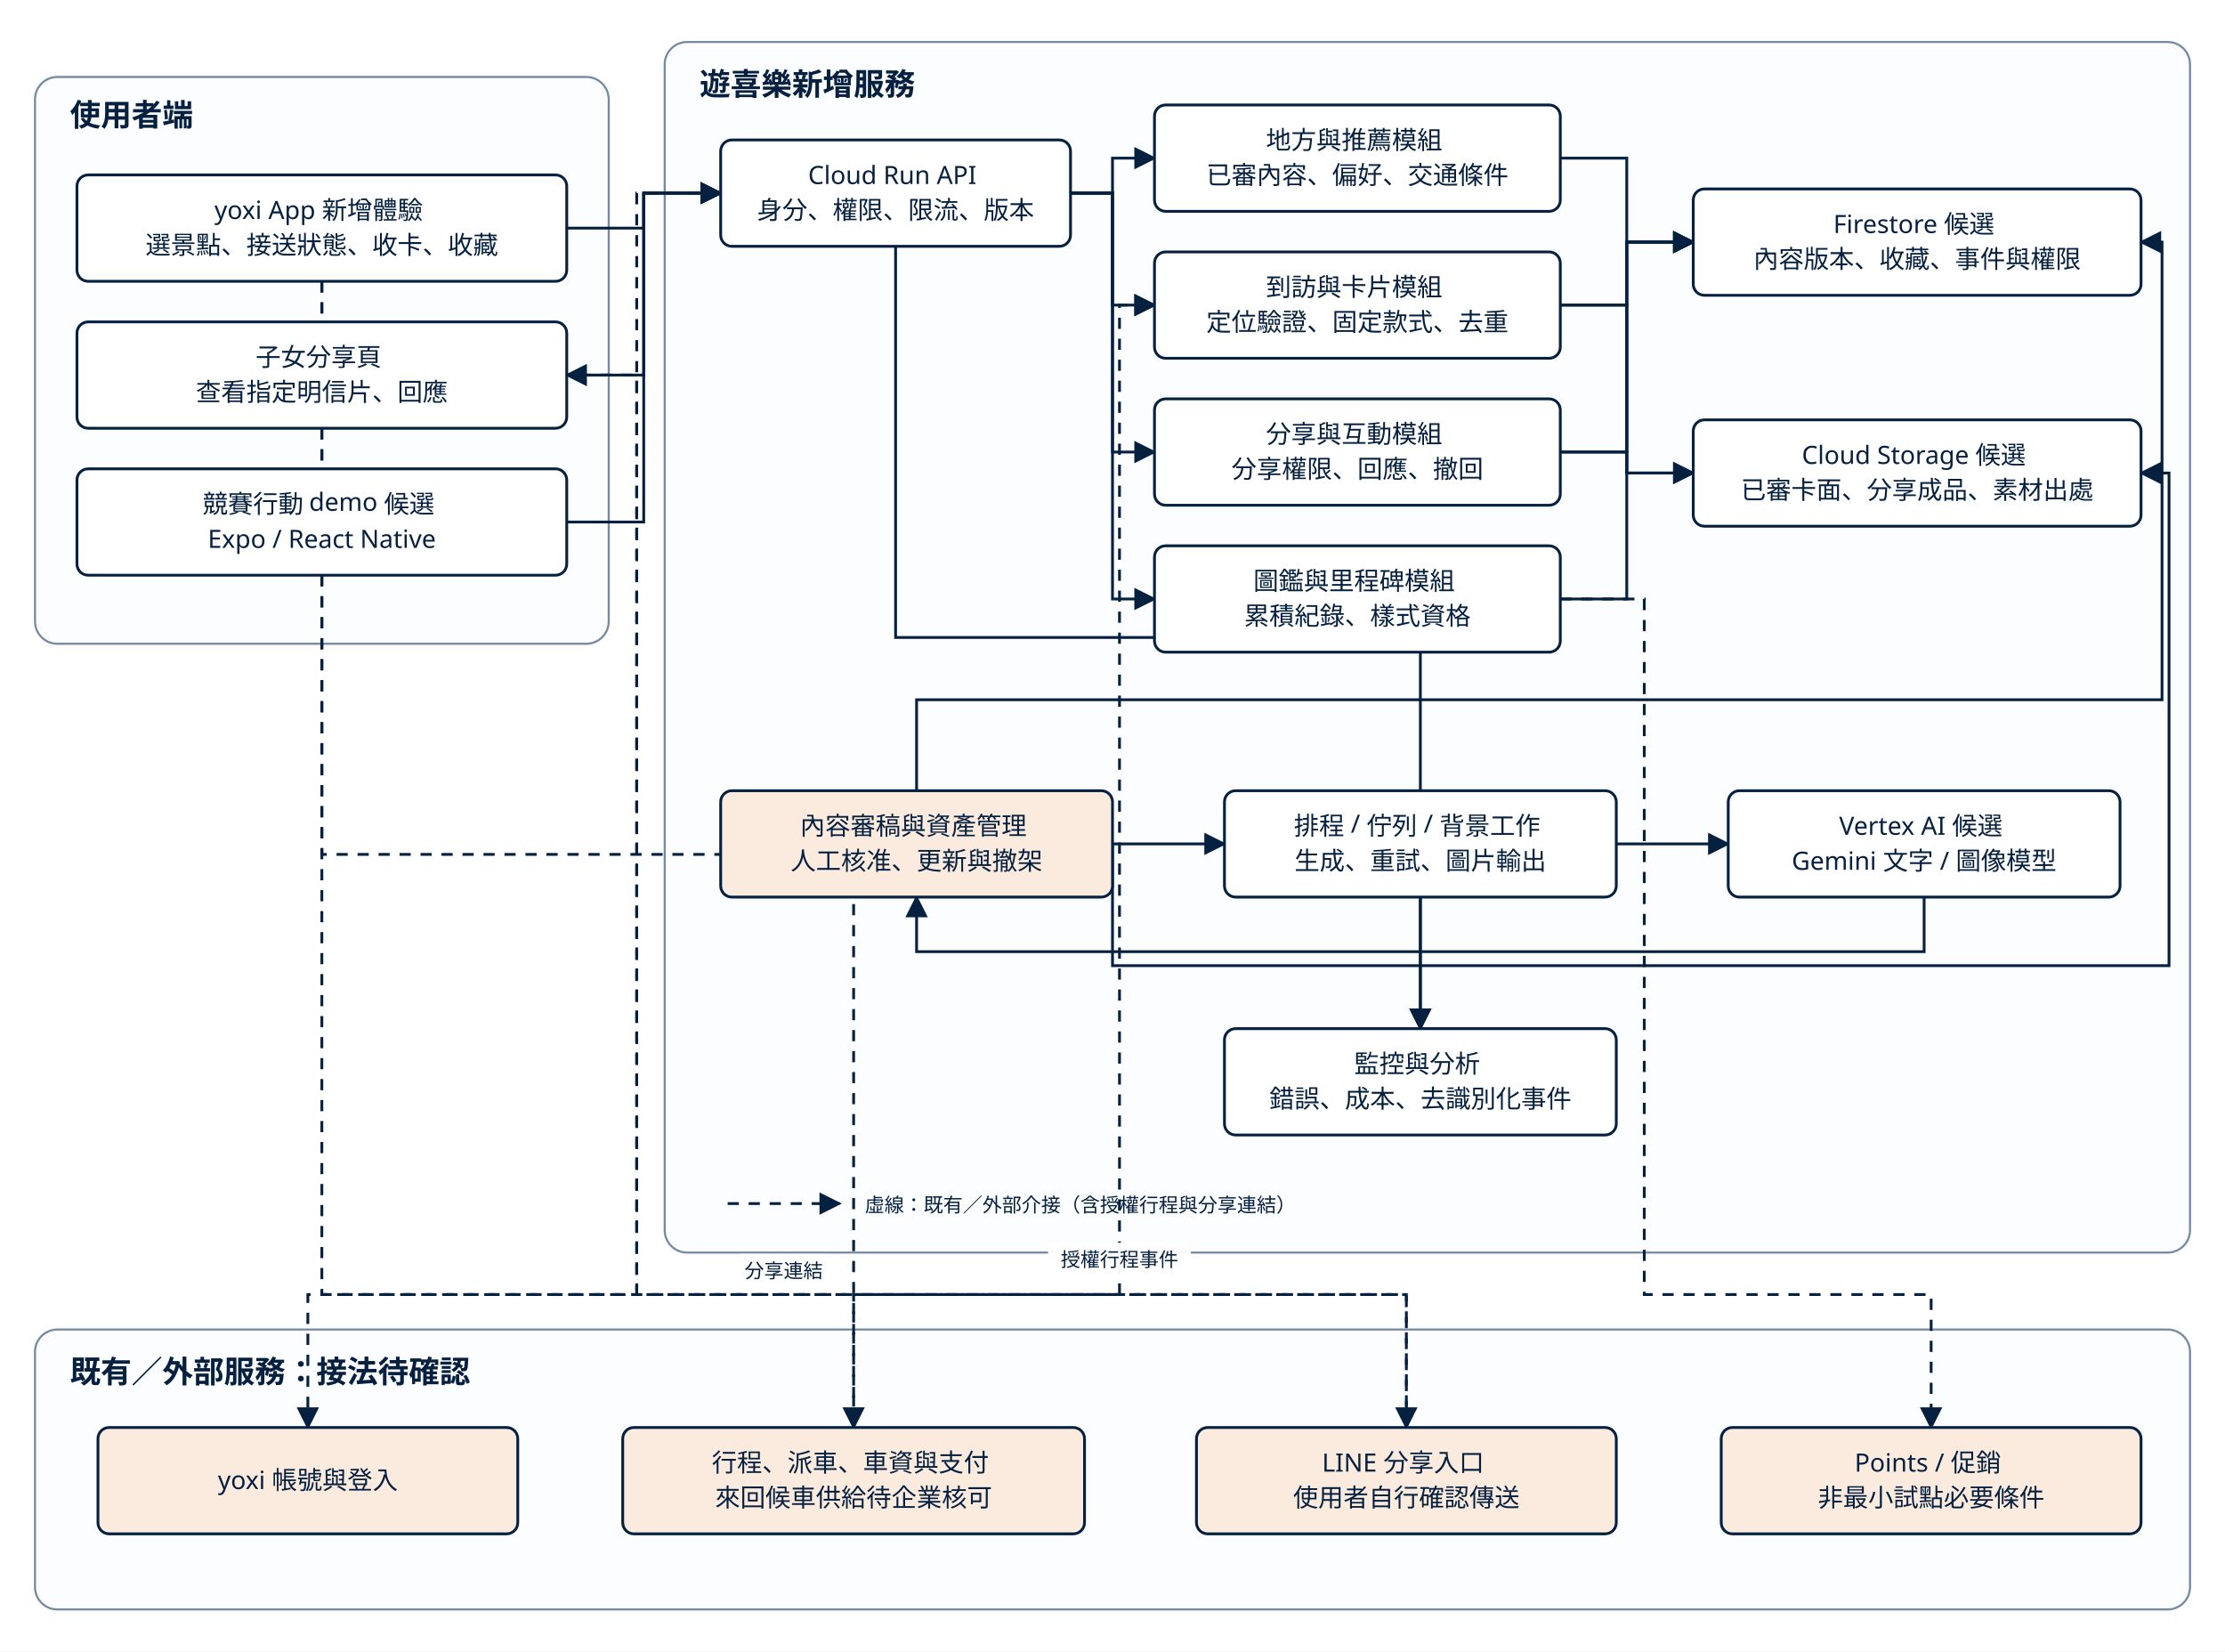
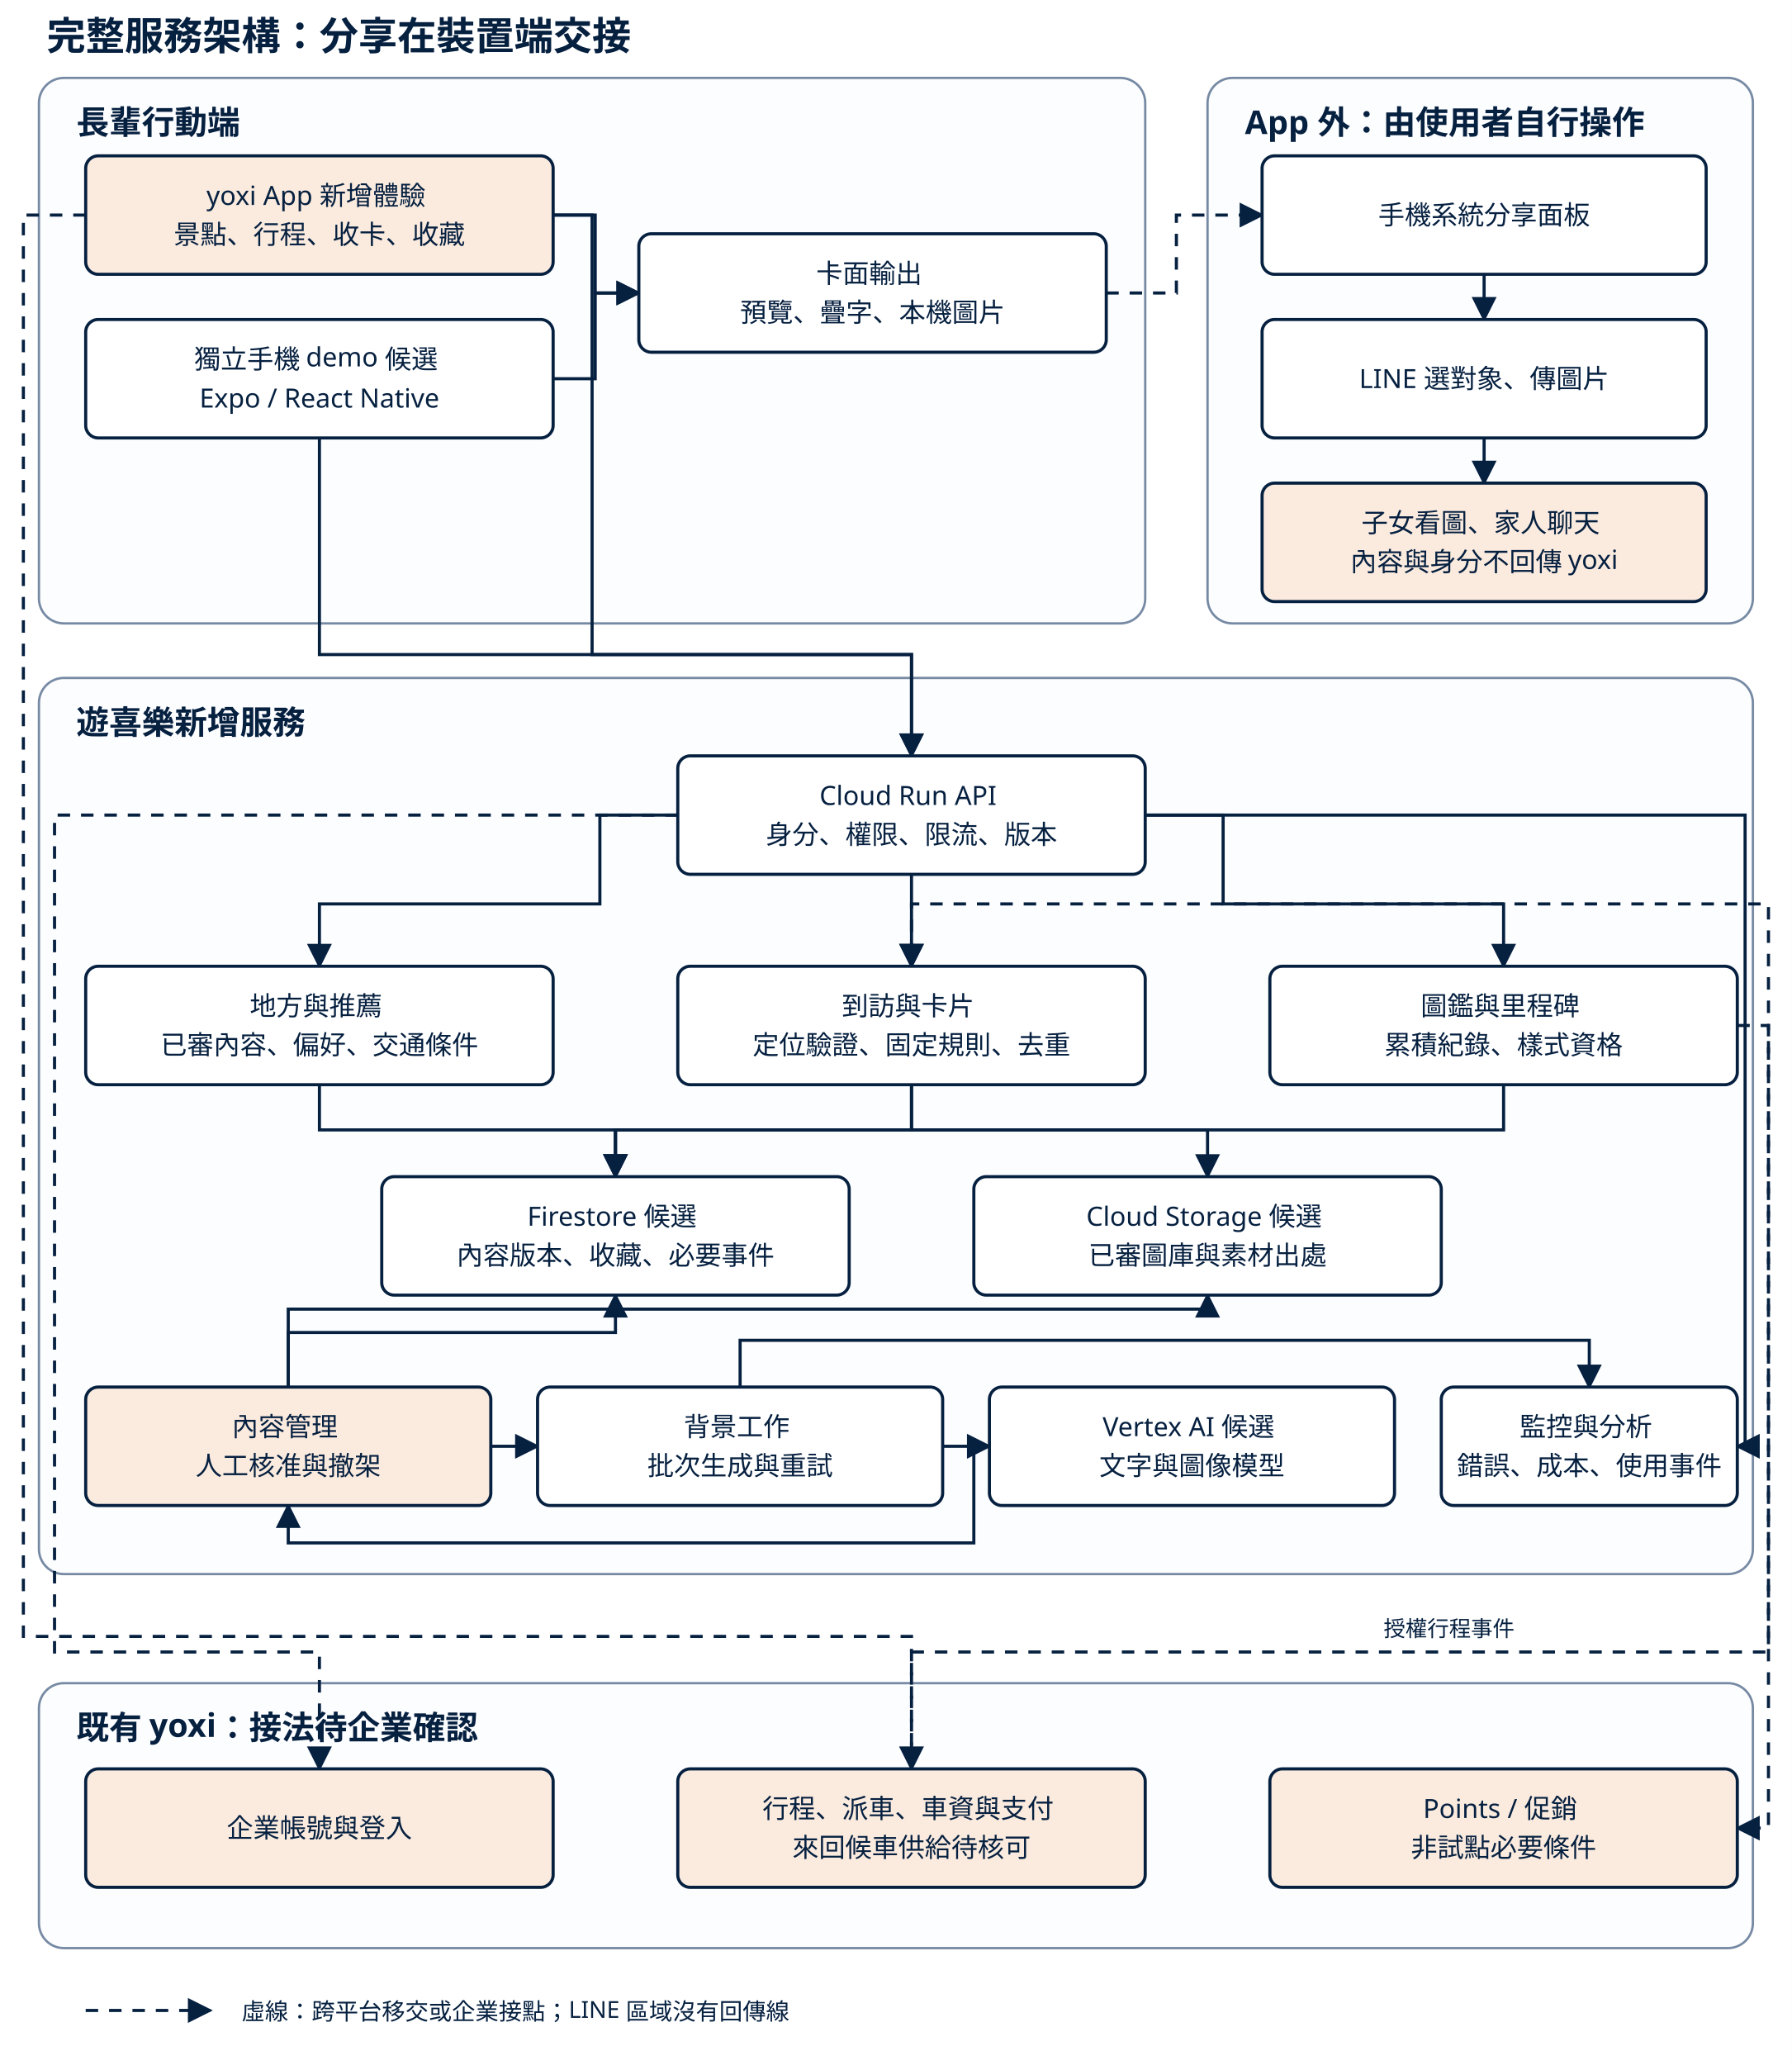
- <svg xmlns="http://www.w3.org/2000/svg" width="1590" height="1180" viewBox="0 0 1590 1180" role="img" aria-labelledby="title desc" data-source="pitch/writing/01-solution-architecture.md" data-source-sha256="eeccddb48cdc2321b28d3690e7689232d8a47c81f2badb3bfff2e72c9130c3c0">
+ <svg xmlns="http://www.w3.org/2000/svg" width="1150" height="1325" viewBox="0 0 1150 1325" role="img" aria-labelledby="title desc" data-source="pitch/writing/01-solution-architecture.md" data-source-sha256="89e73a561f99e3d811742999867bded3adbe4f629dde868bf8d40514f31cb68d">
  <defs>
    <marker id="arrow" viewBox="0 0 10 10" refX="9" refY="5" markerWidth="8" markerHeight="8" orient="auto-start-reverse">
      <path d="M 0 0 L 10 5 L 0 10 z" fill="#062040" />
    </marker>
    <style>
      text { font-family: Montserrat, Noto Sans TC, PingFang TC, Microsoft JhengHei, sans-serif; fill: #062040; }
      .node { fill: #FFFFFF; stroke: #062040; stroke-width: 2; rx: 8; }
      .group { fill: #FCFDFF; stroke: #778AA4; stroke-width: 1.5; rx: 16; }
      .edge { fill: none; stroke: #062040; stroke-width: 2; marker-end: url(#arrow); }
      .dashed { stroke-dasharray: 8 7; }
      .label-bg { fill: #FFFFFF; opacity: .96; }
    </style>
  </defs>
  <rect width="100%" height="100%" fill="#FFFFFF" />
-   <rect class="group" x="25" y="55" width="410" height="405" />
-   <text class="" text-anchor="start" font-size="22" font-weight="700">
-     <tspan x="50" y="90.0">使用者端</tspan>
+   <text class="" text-anchor="start" font-size="25" font-weight="700">
+     <tspan x="30" y="32.0">完整服務架構：分享在裝置端交接</tspan>
  </text>
-   <rect class="group" x="475" y="30" width="1090" height="865" />
-   <text class="" text-anchor="start" font-size="22" font-weight="700">
-     <tspan x="500" y="68.0">遊喜樂新增服務</tspan>
+   <rect class="group" x="25" y="50" width="710" height="350" />
+   <text class="" text-anchor="start" font-size="21" font-weight="700">
+     <tspan x="49" y="86.0">長輩行動端</tspan>
  </text>
-   <rect class="group" x="25" y="950" width="1540" height="200" />
-   <text class="" text-anchor="start" font-size="22" font-weight="700">
-     <tspan x="50" y="988.0">既有／外部服務：接法待確認</tspan>
+   <rect class="group" x="775" y="50" width="350" height="350" />
+   <text class="" text-anchor="start" font-size="21" font-weight="700">
+     <tspan x="799" y="86.0">App 外：由使用者自行操作</tspan>
  </text>
-   <path class="edge" d="M 405 163.0 H 460.0 V 138.0 H 515" />
-   <path class="edge" d="M 405 373.0 H 460.0 V 138.0 H 515" />
-   <path class="edge" d="M 405 268.0 H 460.0 V 138.0 H 515" />
-   <path class="edge dashed" d="M 515 138 H 455 V 925 H 220 V 1020" />
-   <path class="edge dashed" d="M 230.0 201 V 610.5 H 610.0 V 1020" />
-   <path class="edge" d="M 765 138.0 H 795.0 V 113.0 H 825" />
-   <path class="edge" d="M 765 138.0 H 795.0 V 218.0 H 825" />
-   <path class="edge" d="M 765 138.0 H 795.0 V 323.0 H 825" />
-   <path class="edge" d="M 765 138.0 H 795.0 V 428.0 H 825" />
-   <path class="edge dashed" d="M 610 1020 V 925 H 800 V 218 H 825" />
-   <rect class="label-bg" x="749.0" y="888" width="102" height="25" rx="4" />
+   <rect class="group" x="25" y="435" width="1100" height="575" />
+   <text class="" text-anchor="start" font-size="21" font-weight="700">
+     <tspan x="49" y="471.0">遊喜樂新增服務</tspan>
+   </text>
+   <rect class="group" x="25" y="1080" width="1100" height="170" />
+   <text class="" text-anchor="start" font-size="21" font-weight="700">
+     <tspan x="49" y="1116.0">既有 yoxi：接法待企業確認</tspan>
+   </text>
+   <path class="edge" d="M 355 138 H 380 V 420 H 585 V 485" />
+   <path class="edge" d="M 205 281 V 420 H 585 V 485" />
+   <path class="edge" d="M 355 138 H 382 V 188 H 410" />
+   <path class="edge" d="M 355 243 H 382 V 188 H 410" />
+   <path class="edge dashed" d="M 710 188 H 755 V 138 H 810" />
+   <path class="edge" d="M 952.5 176 V 190.5 H 952.5 V 205" />
+   <path class="edge" d="M 952.5 281 V 295.5 H 952.5 V 310" />
+   <path class="edge dashed" d="M 435 523 H 35 V 1060 H 205 V 1135" />
+   <path class="edge dashed" d="M 55 138 H 15 V 1050 H 585 V 1135" />
+   <path class="edge" d="M 435 523 H 385 V 580 H 205 V 620" />
+   <path class="edge" d="M 585.0 561 V 590.5 H 585.0 V 620" />
+   <path class="edge" d="M 735 523 H 785 V 580 H 965 V 620" />
+   <path class="edge dashed" d="M 585 1135 V 1060 H 1135 V 580 H 585 V 620" />
+   <rect class="label-bg" x="879.0" y="1033" width="102" height="25" rx="4" />
  <text class="" text-anchor="middle" font-size="14" font-weight="500">
-     <tspan x="800" y="905.0">授權行程事件</tspan>
+     <tspan x="930" y="1050.0">授權行程事件</tspan>
  </text>
-   <path class="edge" d="M 1115 218.0 H 1162.5 V 173.0 H 1210" />
-   <path class="edge" d="M 1115 113.0 H 1162.5 V 173.0 H 1210" />
-   <path class="edge" d="M 1115 323.0 H 1162.5 V 173.0 H 1210" />
-   <path class="edge" d="M 1115 428.0 H 1162.5 V 173.0 H 1210" />
-   <path class="edge" d="M 1115 218.0 H 1162.5 V 338.0 H 1210" />
-   <path class="edge" d="M 1115 323.0 H 1162.5 V 338.0 H 1210" />
-   <path class="edge" d="M 795 603.0 H 835.0 V 603.0 H 875" />
-   <path class="edge" d="M 1155 603.0 H 1195.0 V 603.0 H 1235" />
-   <path class="edge" d="M 1375 641 V 680 H 655 V 641" />
-   <path class="edge" d="M 655 565 V 500 H 1545 V 173 H 1530" />
-   <path class="edge" d="M 795 603 V 690 H 1550 V 338 H 1530" />
-   <path class="edge dashed" d="M 230 201 V 925 H 1005 V 1020" />
-   <path class="edge dashed" d="M 1005 1020 V 925 H 455 V 268 H 405" />
-   <rect class="label-bg" x="526.0" y="896" width="68" height="25" rx="4" />
-   <text class="" text-anchor="middle" font-size="14" font-weight="500">
-     <tspan x="560" y="913.0">分享連結</tspan>
+   <path class="edge" d="M 585 696 V 725 H 395 V 755" />
+   <path class="edge" d="M 205 696 V 725 H 395 V 755" />
+   <path class="edge" d="M 965 696 V 725 H 395 V 755" />
+   <path class="edge" d="M 585 696 V 725 H 775 V 755" />
+   <path class="edge" d="M 315 928.0 H 330.0 V 928.0 H 345" />
+   <path class="edge" d="M 605 928.0 H 620.0 V 928.0 H 635" />
+   <path class="edge" d="M 635 928 H 625 V 990 H 185 V 966" />
+   <path class="edge" d="M 185 890 V 855 H 395 V 831" />
+   <path class="edge" d="M 185 890 V 840 H 775 V 831" />
+   <path class="edge dashed" d="M 1115 658 H 1135 V 1173 H 1115" />
+   <path class="edge" d="M 735 523 H 1120 V 928 H 1115" />
+   <path class="edge" d="M 475 890 V 860 H 1020 V 890" />
+   <rect class="node" x="55" y="100" width="300" height="76" style="fill:#FBEBDF" />
+   <text class="" text-anchor="middle" font-size="17" font-weight="500">
+     <tspan x="205.0" y="131.5">yoxi App 新增體驗</tspan>
+     <tspan x="205.0" y="156.5">景點、行程、收卡、收藏</tspan>
  </text>
-   <path class="edge dashed" d="M 1115 428 H 1175 V 925 H 1380 V 1020" />
-   <path class="edge" d="M 640.0 176 V 455.5 H 1015.0 V 735" />
-   <path class="edge" d="M 1015.0 641 V 688.0 H 1015.0 V 735" />
-   <rect class="node" x="55" y="125" width="350" height="76" style="fill:#FFFFFF" />
-   <text class="" text-anchor="middle" font-size="18" font-weight="500">
-     <tspan x="230.0" y="156.5">yoxi App 新增體驗</tspan>
-     <tspan x="230.0" y="181.5">選景點、接送狀態、收卡、收藏</tspan>
+   <rect class="node" x="55" y="205" width="300" height="76" style="fill:#FFFFFF" />
+   <text class="" text-anchor="middle" font-size="17" font-weight="500">
+     <tspan x="205.0" y="236.5">獨立手機 demo 候選</tspan>
+     <tspan x="205.0" y="261.5">Expo / React Native</tspan>
  </text>
-   <rect class="node" x="55" y="230" width="350" height="76" style="fill:#FFFFFF" />
-   <text class="" text-anchor="middle" font-size="18" font-weight="500">
-     <tspan x="230.0" y="261.5">子女分享頁</tspan>
-     <tspan x="230.0" y="286.5">查看指定明信片、回應</tspan>
+   <rect class="node" x="410" y="150" width="300" height="76" style="fill:#FFFFFF" />
+   <text class="" text-anchor="middle" font-size="17" font-weight="500">
+     <tspan x="560.0" y="181.5">卡面輸出</tspan>
+     <tspan x="560.0" y="206.5">預覽、疊字、本機圖片</tspan>
  </text>
-   <rect class="node" x="55" y="335" width="350" height="76" style="fill:#FFFFFF" />
-   <text class="" text-anchor="middle" font-size="18" font-weight="500">
-     <tspan x="230.0" y="366.5">競賽行動 demo 候選</tspan>
-     <tspan x="230.0" y="391.5">Expo / React Native</tspan>
+   <rect class="node" x="810" y="100" width="285" height="76" style="fill:#FFFFFF" />
+   <text class="" text-anchor="middle" font-size="17" font-weight="500">
+     <tspan x="952.5" y="144.0">手機系統分享面板</tspan>
  </text>
-   <rect class="node" x="515" y="100" width="250" height="76" style="fill:#FFFFFF" />
-   <text class="" text-anchor="middle" font-size="18" font-weight="500">
-     <tspan x="640.0" y="131.5">Cloud Run API</tspan>
-     <tspan x="640.0" y="156.5">身分、權限、限流、版本</tspan>
+   <rect class="node" x="810" y="205" width="285" height="76" style="fill:#FFFFFF" />
+   <text class="" text-anchor="middle" font-size="17" font-weight="500">
+     <tspan x="952.5" y="249.0">LINE 選對象、傳圖片</tspan>
  </text>
-   <rect class="node" x="825" y="75" width="290" height="76" style="fill:#FFFFFF" />
-   <text class="" text-anchor="middle" font-size="18" font-weight="500">
-     <tspan x="970.0" y="106.5">地方與推薦模組</tspan>
-     <tspan x="970.0" y="131.5">已審內容、偏好、交通條件</tspan>
+   <rect class="node" x="810" y="310" width="285" height="76" style="fill:#FBEBDF" />
+   <text class="" text-anchor="middle" font-size="17" font-weight="500">
+     <tspan x="952.5" y="341.5">子女看圖、家人聊天</tspan>
+     <tspan x="952.5" y="366.5">內容與身分不回傳 yoxi</tspan>
  </text>
-   <rect class="node" x="825" y="180" width="290" height="76" style="fill:#FFFFFF" />
-   <text class="" text-anchor="middle" font-size="18" font-weight="500">
-     <tspan x="970.0" y="211.5">到訪與卡片模組</tspan>
-     <tspan x="970.0" y="236.5">定位驗證、固定款式、去重</tspan>
+   <rect class="node" x="435" y="485" width="300" height="76" style="fill:#FFFFFF" />
+   <text class="" text-anchor="middle" font-size="17" font-weight="500">
+     <tspan x="585.0" y="516.5">Cloud Run API</tspan>
+     <tspan x="585.0" y="541.5">身分、權限、限流、版本</tspan>
  </text>
-   <rect class="node" x="825" y="285" width="290" height="76" style="fill:#FFFFFF" />
-   <text class="" text-anchor="middle" font-size="18" font-weight="500">
-     <tspan x="970.0" y="316.5">分享與互動模組</tspan>
-     <tspan x="970.0" y="341.5">分享權限、回應、撤回</tspan>
+   <rect class="node" x="55" y="620" width="300" height="76" style="fill:#FFFFFF" />
+   <text class="" text-anchor="middle" font-size="17" font-weight="500">
+     <tspan x="205.0" y="651.5">地方與推薦</tspan>
+     <tspan x="205.0" y="676.5">已審內容、偏好、交通條件</tspan>
  </text>
-   <rect class="node" x="825" y="390" width="290" height="76" style="fill:#FFFFFF" />
-   <text class="" text-anchor="middle" font-size="18" font-weight="500">
-     <tspan x="970.0" y="421.5">圖鑑與里程碑模組</tspan>
-     <tspan x="970.0" y="446.5">累積紀錄、樣式資格</tspan>
+   <rect class="node" x="435" y="620" width="300" height="76" style="fill:#FFFFFF" />
+   <text class="" text-anchor="middle" font-size="17" font-weight="500">
+     <tspan x="585.0" y="651.5">到訪與卡片</tspan>
+     <tspan x="585.0" y="676.5">定位驗證、固定規則、去重</tspan>
  </text>
-   <rect class="node" x="1210" y="135" width="320" height="76" style="fill:#FFFFFF" />
-   <text class="" text-anchor="middle" font-size="18" font-weight="500">
-     <tspan x="1370.0" y="166.5">Firestore 候選</tspan>
-     <tspan x="1370.0" y="191.5">內容版本、收藏、事件與權限</tspan>
+   <rect class="node" x="815" y="620" width="300" height="76" style="fill:#FFFFFF" />
+   <text class="" text-anchor="middle" font-size="17" font-weight="500">
+     <tspan x="965.0" y="651.5">圖鑑與里程碑</tspan>
+     <tspan x="965.0" y="676.5">累積紀錄、樣式資格</tspan>
  </text>
-   <rect class="node" x="1210" y="300" width="320" height="76" style="fill:#FFFFFF" />
-   <text class="" text-anchor="middle" font-size="18" font-weight="500">
-     <tspan x="1370.0" y="331.5">Cloud Storage 候選</tspan>
-     <tspan x="1370.0" y="356.5">已審卡面、分享成品、素材出處</tspan>
+   <rect class="node" x="245" y="755" width="300" height="76" style="fill:#FFFFFF" />
+   <text class="" text-anchor="middle" font-size="17" font-weight="500">
+     <tspan x="395.0" y="786.5">Firestore 候選</tspan>
+     <tspan x="395.0" y="811.5">內容版本、收藏、必要事件</tspan>
  </text>
-   <rect class="node" x="515" y="565" width="280" height="76" style="fill:#FBEBDF" />
-   <text class="" text-anchor="middle" font-size="18" font-weight="500">
-     <tspan x="655.0" y="596.5">內容審稿與資產管理</tspan>
-     <tspan x="655.0" y="621.5">人工核准、更新與撤架</tspan>
+   <rect class="node" x="625" y="755" width="300" height="76" style="fill:#FFFFFF" />
+   <text class="" text-anchor="middle" font-size="17" font-weight="500">
+     <tspan x="775.0" y="786.5">Cloud Storage 候選</tspan>
+     <tspan x="775.0" y="811.5">已審圖庫與素材出處</tspan>
  </text>
-   <rect class="node" x="875" y="565" width="280" height="76" style="fill:#FFFFFF" />
-   <text class="" text-anchor="middle" font-size="18" font-weight="500">
-     <tspan x="1015.0" y="596.5">排程 / 佇列 / 背景工作</tspan>
-     <tspan x="1015.0" y="621.5">生成、重試、圖片輸出</tspan>
+   <rect class="node" x="55" y="890" width="260" height="76" style="fill:#FBEBDF" />
+   <text class="" text-anchor="middle" font-size="17" font-weight="500">
+     <tspan x="185.0" y="921.5">內容管理</tspan>
+     <tspan x="185.0" y="946.5">人工核准與撤架</tspan>
  </text>
-   <rect class="node" x="1235" y="565" width="280" height="76" style="fill:#FFFFFF" />
-   <text class="" text-anchor="middle" font-size="18" font-weight="500">
-     <tspan x="1375.0" y="596.5">Vertex AI 候選</tspan>
-     <tspan x="1375.0" y="621.5">Gemini 文字 / 圖像模型</tspan>
+   <rect class="node" x="345" y="890" width="260" height="76" style="fill:#FFFFFF" />
+   <text class="" text-anchor="middle" font-size="17" font-weight="500">
+     <tspan x="475.0" y="921.5">背景工作</tspan>
+     <tspan x="475.0" y="946.5">批次生成與重試</tspan>
  </text>
-   <rect class="node" x="875" y="735" width="280" height="76" style="fill:#FFFFFF" />
-   <text class="" text-anchor="middle" font-size="18" font-weight="500">
-     <tspan x="1015.0" y="766.5">監控與分析</tspan>
-     <tspan x="1015.0" y="791.5">錯誤、成本、去識別化事件</tspan>
+   <rect class="node" x="635" y="890" width="260" height="76" style="fill:#FFFFFF" />
+   <text class="" text-anchor="middle" font-size="17" font-weight="500">
+     <tspan x="765.0" y="921.5">Vertex AI 候選</tspan>
+     <tspan x="765.0" y="946.5">文字與圖像模型</tspan>
  </text>
-   <rect class="node" x="70" y="1020" width="300" height="76" style="fill:#FBEBDF" />
-   <text class="" text-anchor="middle" font-size="18" font-weight="500">
-     <tspan x="220.0" y="1064.0">yoxi 帳號與登入</tspan>
+   <rect class="node" x="925" y="890" width="190" height="76" style="fill:#FFFFFF" />
+   <text class="" text-anchor="middle" font-size="17" font-weight="500">
+     <tspan x="1020.0" y="921.5">監控與分析</tspan>
+     <tspan x="1020.0" y="946.5">錯誤、成本、使用事件</tspan>
  </text>
-   <rect class="node" x="445" y="1020" width="330" height="76" style="fill:#FBEBDF" />
-   <text class="" text-anchor="middle" font-size="18" font-weight="500">
-     <tspan x="610.0" y="1051.5">行程、派車、車資與支付</tspan>
-     <tspan x="610.0" y="1076.5">來回候車供給待企業核可</tspan>
+   <rect class="node" x="55" y="1135" width="300" height="76" style="fill:#FBEBDF" />
+   <text class="" text-anchor="middle" font-size="17" font-weight="500">
+     <tspan x="205.0" y="1179.0">企業帳號與登入</tspan>
  </text>
-   <rect class="node" x="855" y="1020" width="300" height="76" style="fill:#FBEBDF" />
-   <text class="" text-anchor="middle" font-size="18" font-weight="500">
-     <tspan x="1005.0" y="1051.5">LINE 分享入口</tspan>
-     <tspan x="1005.0" y="1076.5">使用者自行確認傳送</tspan>
+   <rect class="node" x="435" y="1135" width="300" height="76" style="fill:#FBEBDF" />
+   <text class="" text-anchor="middle" font-size="17" font-weight="500">
+     <tspan x="585.0" y="1166.5">行程、派車、車資與支付</tspan>
+     <tspan x="585.0" y="1191.5">來回候車供給待核可</tspan>
  </text>
-   <rect class="node" x="1230" y="1020" width="300" height="76" style="fill:#FBEBDF" />
-   <text class="" text-anchor="middle" font-size="18" font-weight="500">
-     <tspan x="1380.0" y="1051.5">Points / 促銷</tspan>
-     <tspan x="1380.0" y="1076.5">非最小試點必要條件</tspan>
+   <rect class="node" x="815" y="1135" width="300" height="76" style="fill:#FBEBDF" />
+   <text class="" text-anchor="middle" font-size="17" font-weight="500">
+     <tspan x="965.0" y="1166.5">Points / 促銷</tspan>
+     <tspan x="965.0" y="1191.5">非試點必要條件</tspan>
  </text>
-   <line x1="520" y1="860" x2="600" y2="860" class="edge dashed" marker-end="none" />
-   <text class="" text-anchor="start" font-size="14" font-weight="500">
-     <tspan x="618" y="866.0">虛線：既有／外部介接（含授權行程與分享連結）</tspan>
+   <line x1="55" y1="1290" x2="135" y2="1290" class="edge dashed" marker-end="none" />
+   <text class="" text-anchor="start" font-size="15" font-weight="500">
+     <tspan x="155" y="1296.0">虛線：跨平台移交或企業接點；LINE 區域沒有回傳線</tspan>
  </text>
</svg>
